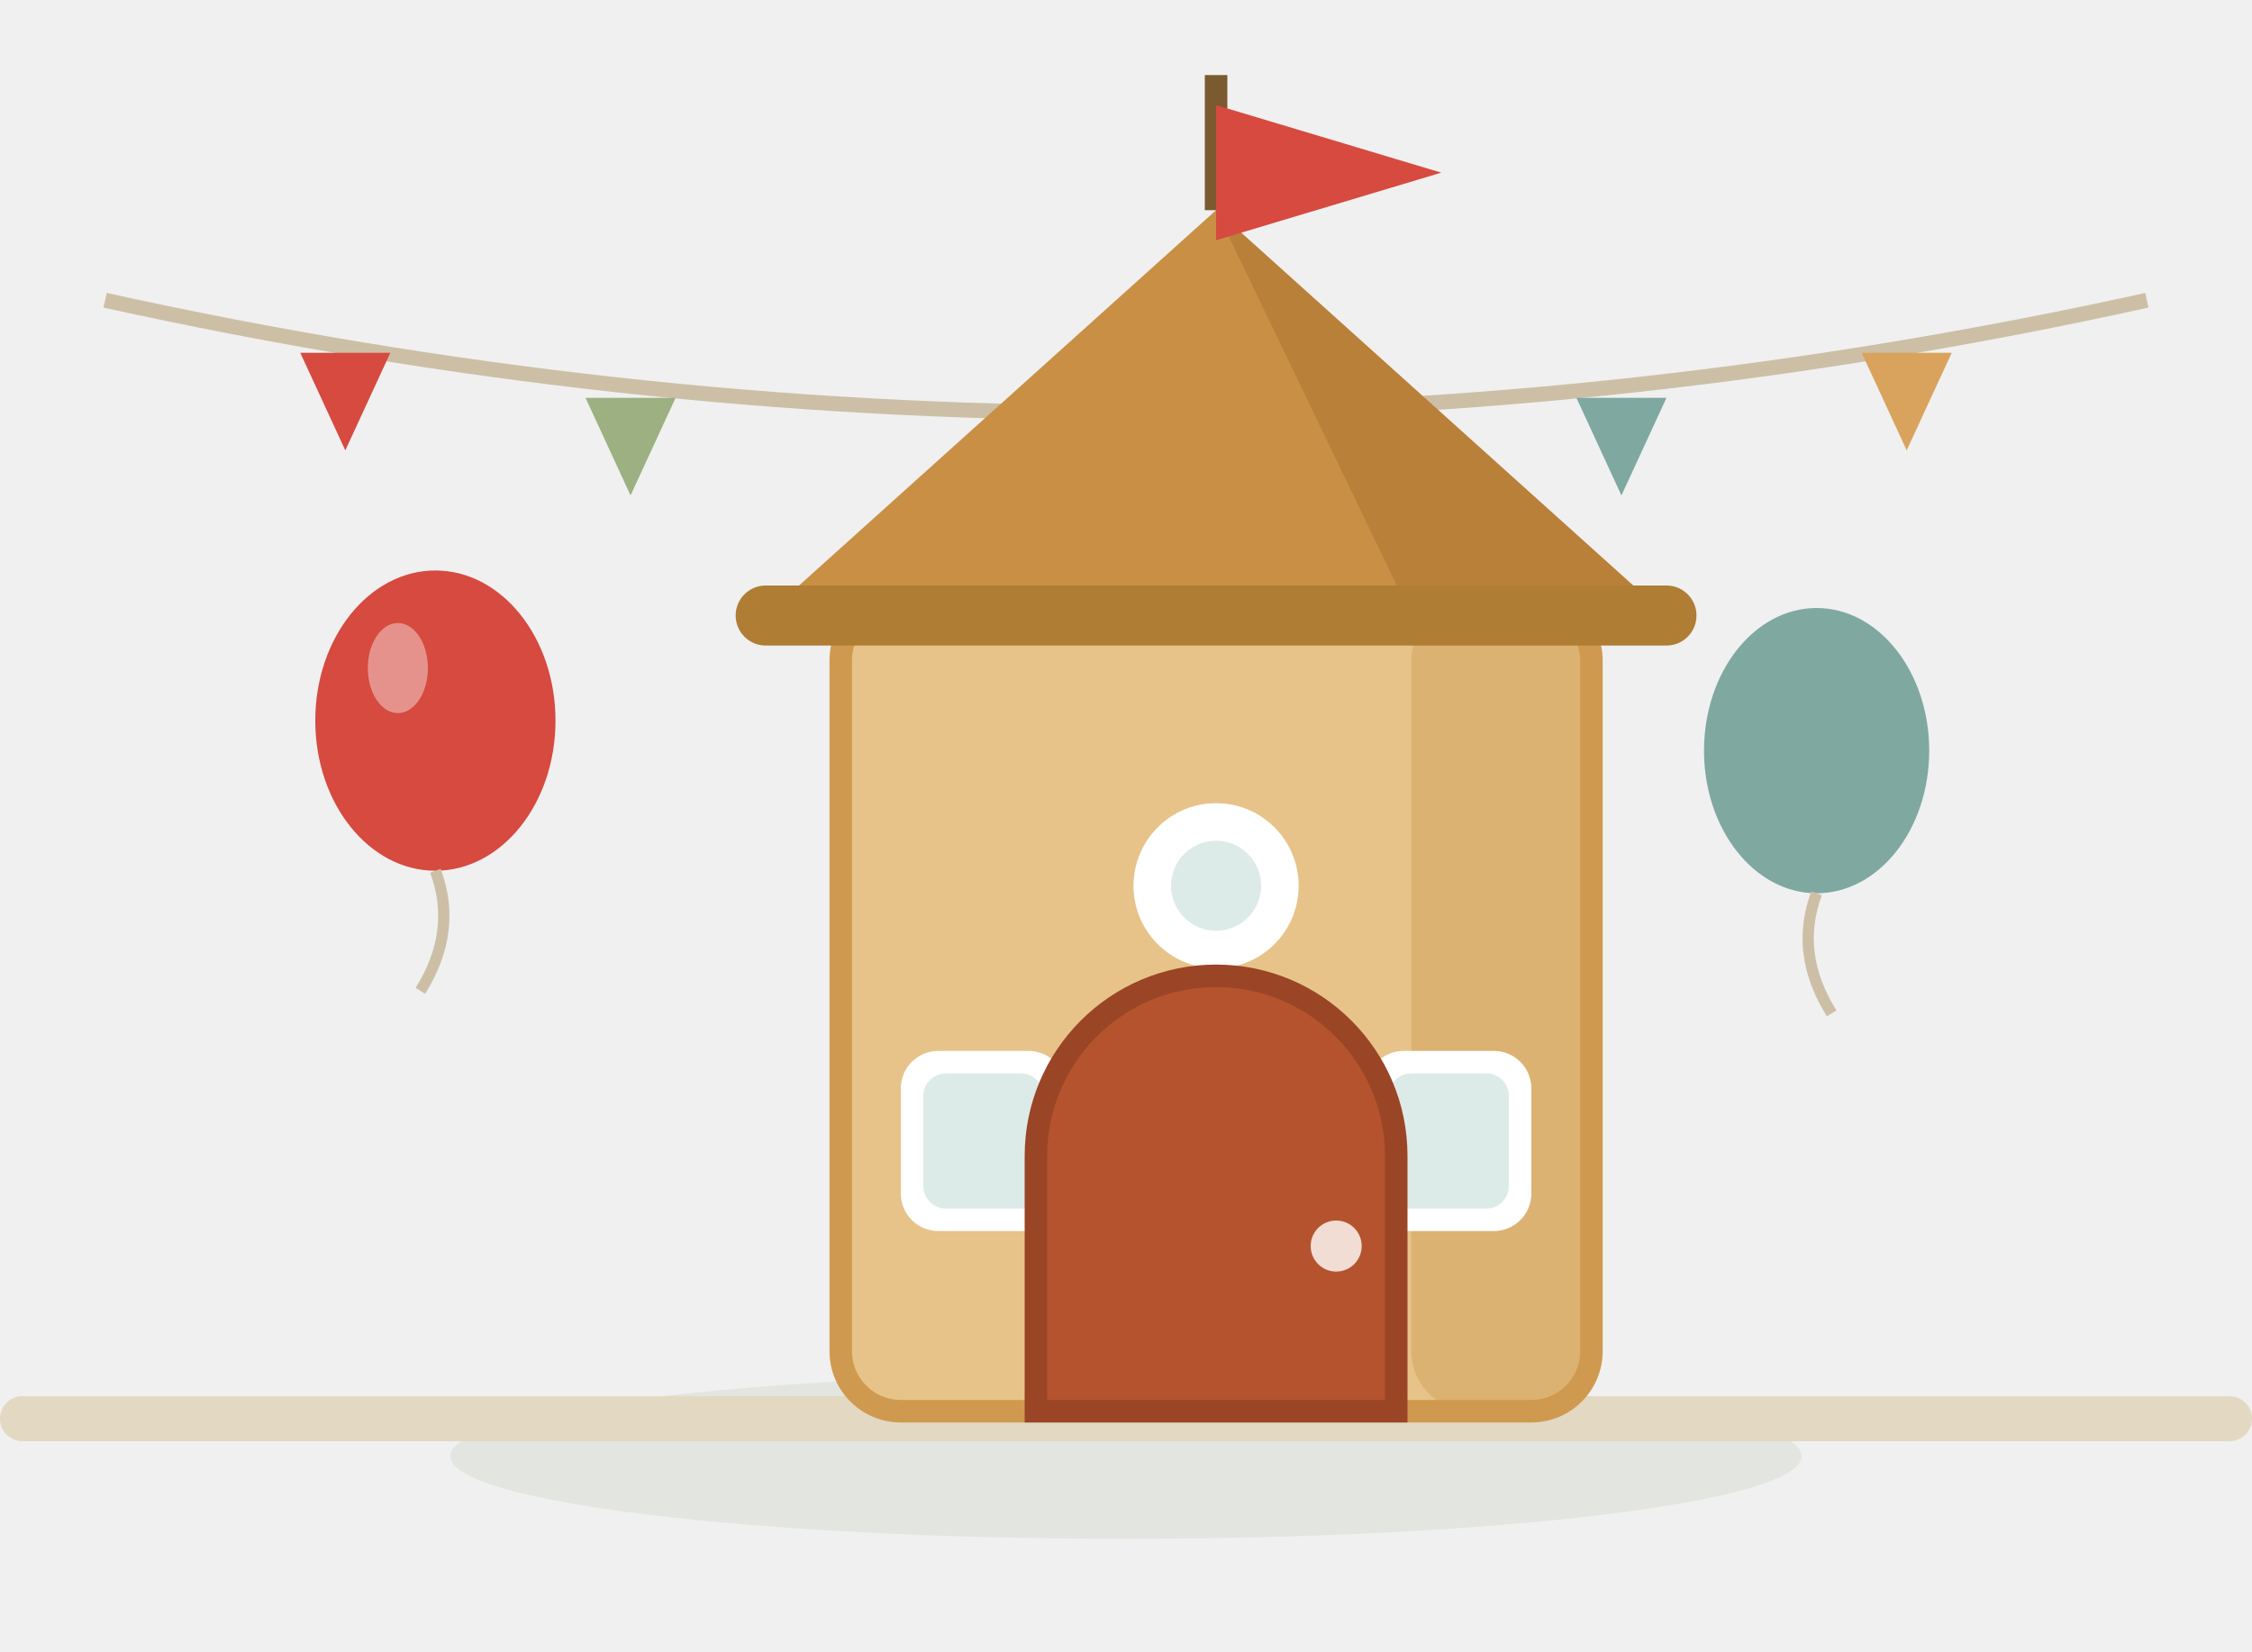
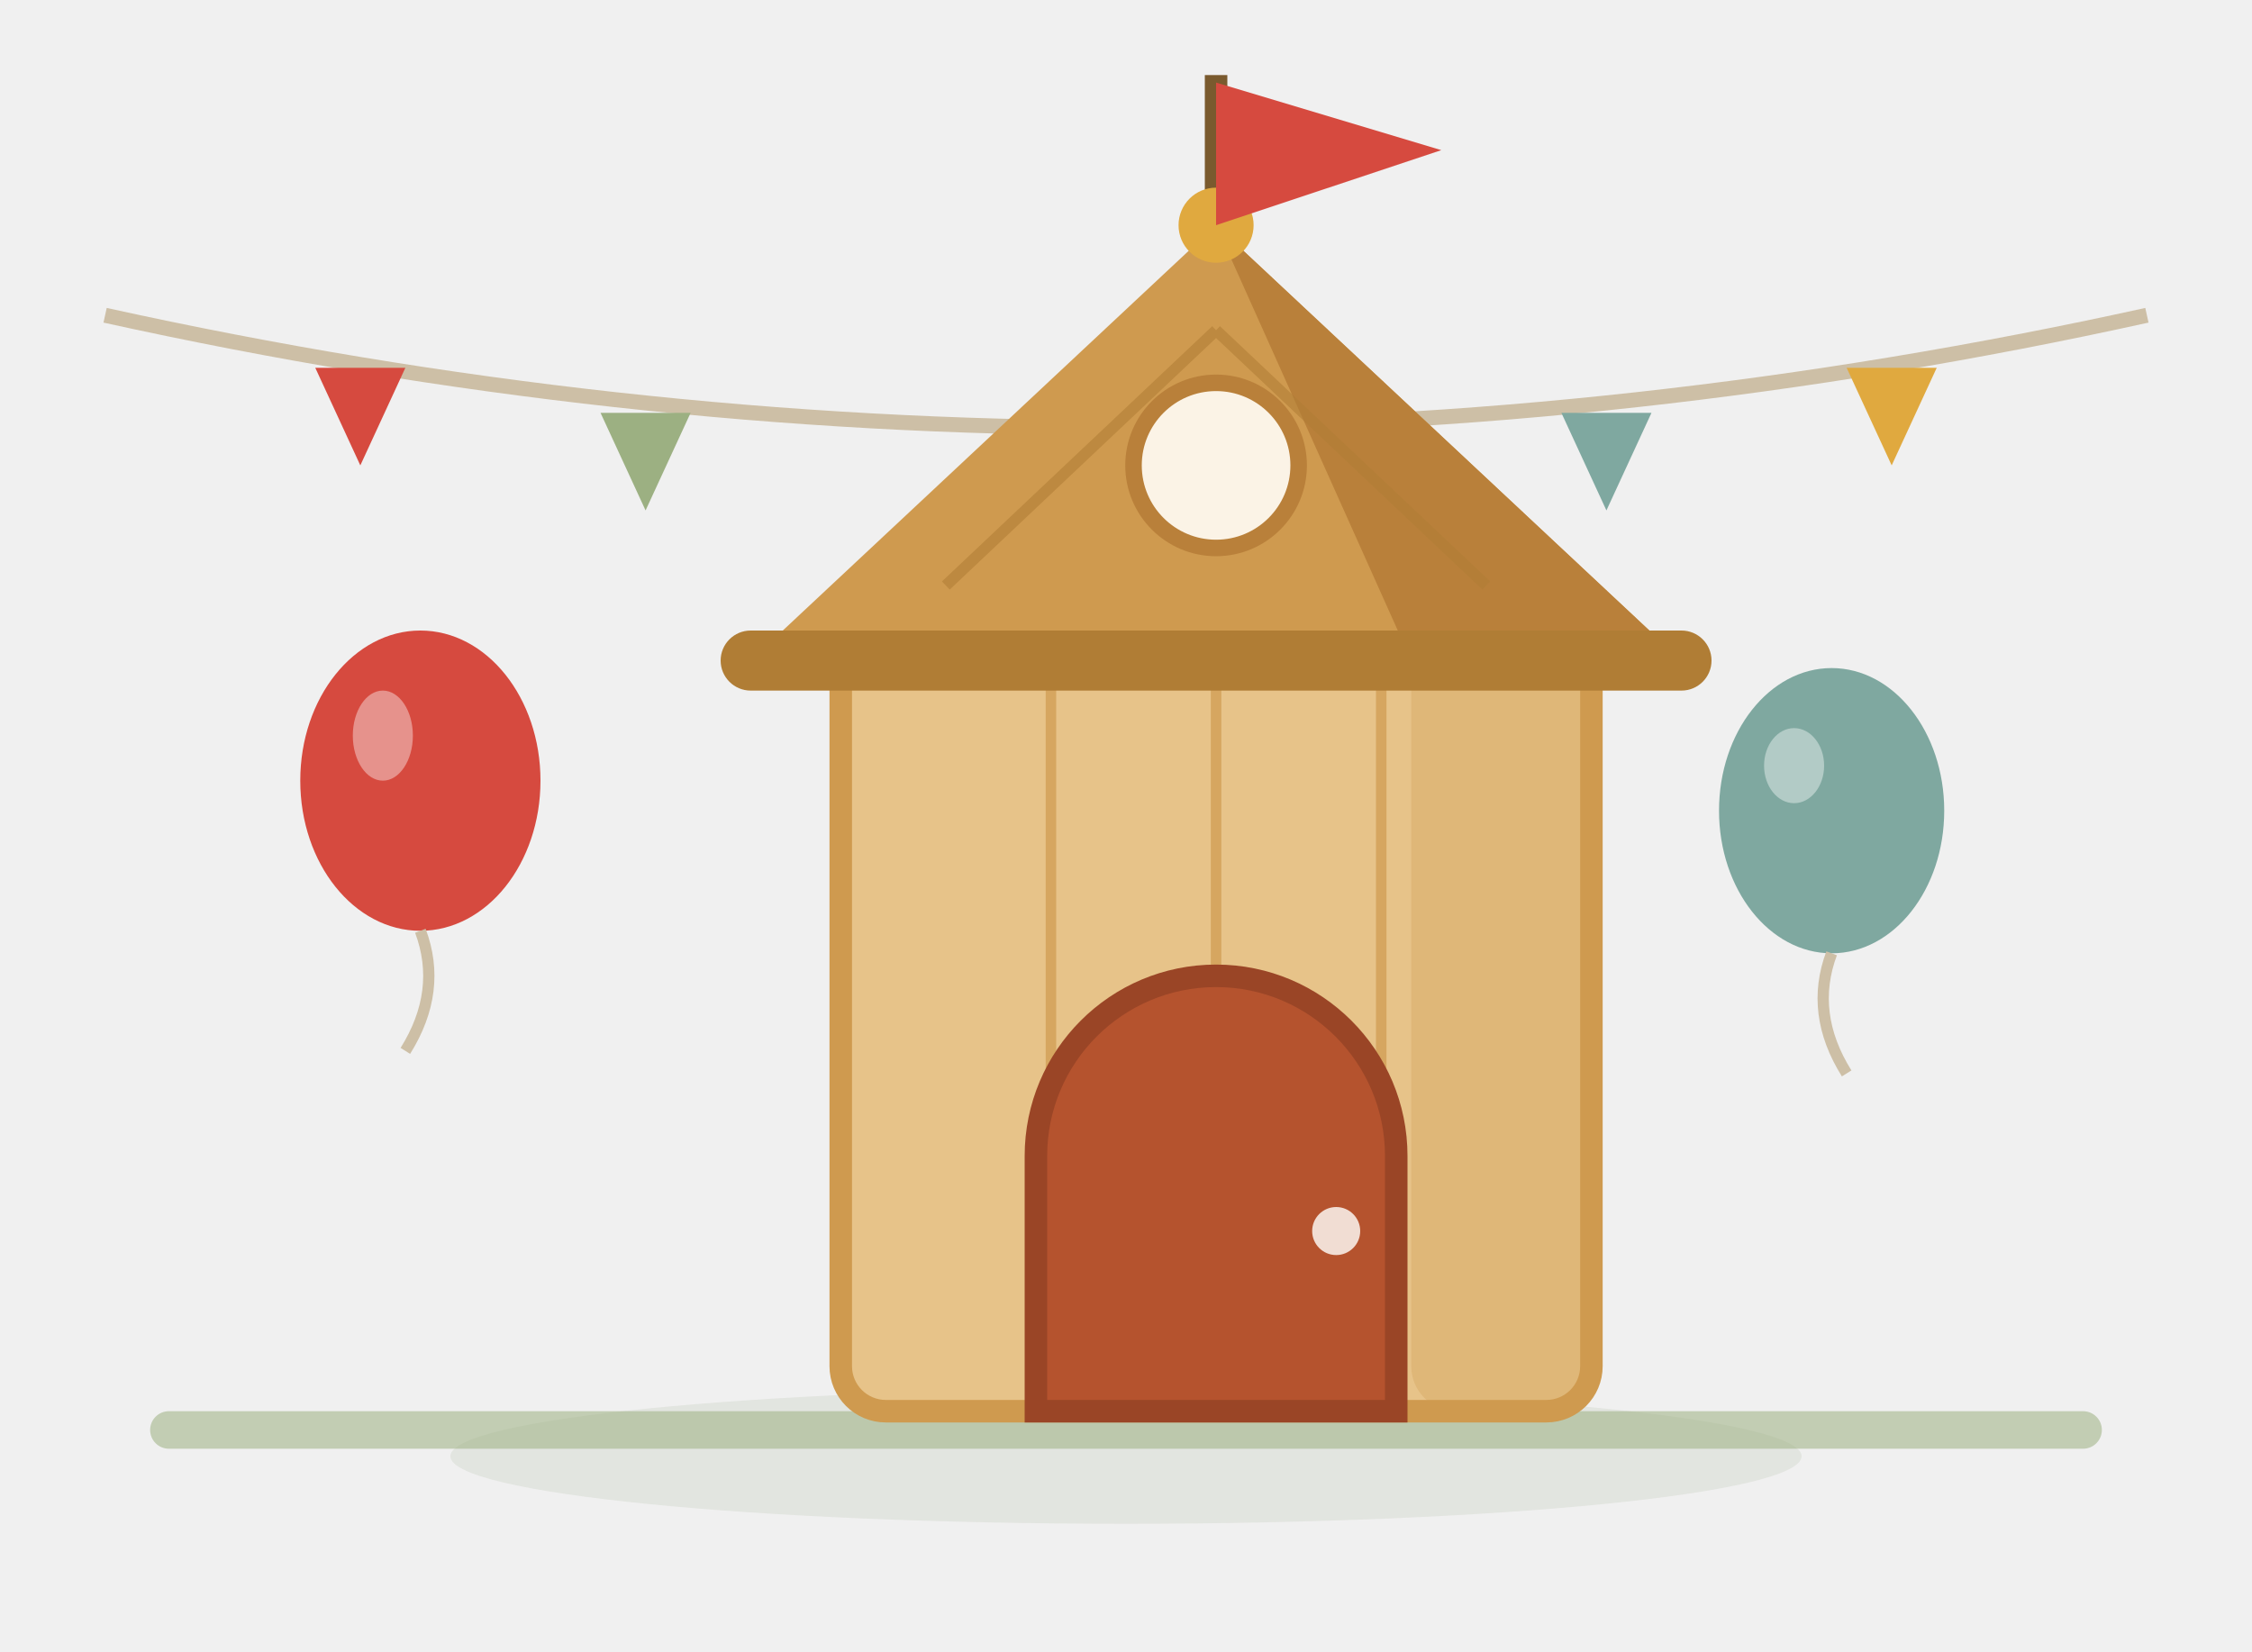
- <svg xmlns="http://www.w3.org/2000/svg" viewBox="0 0 300 220" role="img" aria-label="Illustrated party tower with bunting flags and floating balloons.">
-   <ellipse cx="150" cy="194" rx="90" ry="11" fill="#7a8f63" opacity="0.12" />
-   <rect x="0" y="186" width="300" height="6" rx="3" fill="#e3d8c2" />
-   <path d="M14 40 Q150 70 286 40" fill="none" stroke="#cdbfa6" stroke-width="2" />
-   <path d="M40 47 l12 0 l-6 13 Z" fill="#D64A3F" />
-   <path d="M78 53 l12 0 l-6 13 Z" fill="#9CB082" />
-   <path d="M210 53 l12 0 l-6 13 Z" fill="#7FA8A0" />
-   <path d="M248 47 l12 0 l-6 13 Z" fill="#D9A35E" />
-   <ellipse cx="58" cy="96" rx="16" ry="20" fill="#D64A3F">
-     <animateTransform attributeName="transform" type="translate" values="0 0;0 -7;0 0" dur="4s" repeatCount="indefinite" additive="sum" />
-   </ellipse>
-   <ellipse cx="53" cy="89" rx="4" ry="6" fill="#fff" opacity="0.4" />
-   <path d="M58 116 q3 8 -2 16" stroke="#cdbfa6" stroke-width="1.5" fill="none" />
-   <ellipse cx="242" cy="100" rx="15" ry="19" fill="#7FA8A0">
-     <animateTransform attributeName="transform" type="translate" values="0 0;0 -7;0 0" dur="5s" repeatCount="indefinite" additive="sum" />
-   </ellipse>
-   <path d="M242 119 q-3 8 2 16" stroke="#cdbfa6" stroke-width="1.5" fill="none" />
-   <rect x="112" y="80" width="100" height="108" rx="8" fill="#e7c389" />
-   <rect x="188" y="80" width="24" height="108" rx="8" fill="#d3a45f" opacity="0.55" />
-   <rect x="112" y="80" width="100" height="108" rx="8" fill="none" stroke="#cf9a4f" stroke-width="3" />
-   <polygon points="102,82 162,28 222,82" fill="#c98f44" />
-   <polygon points="162,28 222,82 188,82" fill="#b9803a" />
-   <rect x="98" y="78" width="128" height="8" rx="4" fill="#b07d35" />
-   <line x1="162" y1="28" x2="162" y2="10" stroke="#7a5a2e" stroke-width="3" />
-   <path d="M162 14 L192 23 L162 32 Z" fill="#D64A3F">
-     <animateTransform attributeName="transform" type="rotate" values="-6 162 23;9 162 23;-6 162 23" dur="2.3s" repeatCount="indefinite" />
-   </path>
-   <circle cx="162" cy="118" r="11" fill="#fff" />
-   <circle cx="162" cy="118" r="6" fill="#dcebe8" />
-   <rect x="120" y="140" width="22" height="24" rx="5" fill="#fff" />
-   <rect x="123" y="143" width="16" height="18" rx="3" fill="#dcebe8" />
-   <rect x="182" y="140" width="22" height="24" rx="5" fill="#fff" />
-   <rect x="185" y="143" width="16" height="18" rx="3" fill="#dcebe8" />
+ <svg xmlns="http://www.w3.org/2000/svg" viewBox="0 0 300 220" role="img" aria-label="Illustrated party tower with bunting flags and balloons.">
+   <ellipse cx="150" cy="194" rx="90" ry="9" fill="#7a8f63" opacity="0.12" />
+   <rect x="20" y="188" width="260" height="5" rx="2.5" fill="#9CB082" opacity="0.55" />
+   <path d="M14 42 Q150 72 286 42" fill="none" stroke="#cdbfa6" stroke-width="2" />
+   <path d="M42 49 l12 0 l-6 13 Z" fill="#D64A3F" />
+   <path d="M80 55 l12 0 l-6 13 Z" fill="#9CB082" />
+   <path d="M208 55 l12 0 l-6 13 Z" fill="#7FA8A0" />
+   <path d="M246 49 l12 0 l-6 13 Z" fill="#E0A93F" />
+   <ellipse cx="56" cy="104" rx="16" ry="20" fill="#D64A3F" />
+   <ellipse cx="51" cy="98" rx="4" ry="6" fill="#fff" opacity="0.4" />
+   <path d="M56 124 q3 8 -2 16" stroke="#cdbfa6" stroke-width="1.5" fill="none" />
+   <ellipse cx="244" cy="108" rx="15" ry="19" fill="#7FA8A0" />
+   <ellipse cx="239" cy="102" rx="4" ry="5" fill="#fff" opacity="0.4" />
+   <path d="M244 127 q-3 8 2 16" stroke="#cdbfa6" stroke-width="1.5" fill="none" />
+   <rect x="112" y="86" width="100" height="102" rx="6" fill="#e7c389" />
+   <g stroke="#cf9a4f" stroke-width="1.4" opacity="0.7">
+     <line x1="140" y1="86" x2="140" y2="188" />
+     <line x1="162" y1="86" x2="162" y2="188" />
+     <line x1="184" y1="86" x2="184" y2="188" />
+   </g>
+   <rect x="188" y="86" width="24" height="102" rx="6" fill="#d3a45f" opacity="0.4" />
+   <rect x="112" y="86" width="100" height="102" rx="6" fill="none" stroke="#cf9a4f" stroke-width="3" />
+   <polygon points="100,88 162,30 224,88" fill="#cf9a4f" />
+   <polygon points="162,30 224,88 188,88" fill="#b9803a" />
+   <g stroke="#b07d35" stroke-width="1.5" opacity="0.6">
+     <line x1="126" y1="78" x2="162" y2="44" />
+     <line x1="198" y1="78" x2="162" y2="44" />
+   </g>
+   <rect x="96" y="84" width="132" height="8" rx="4" fill="#b07d35" />
+   <circle cx="162" cy="62" r="11" fill="#fbf3e6" stroke="#b9803a" stroke-width="2.2" />
+   <line x1="162" y1="30" x2="162" y2="10" stroke="#7a5a2e" stroke-width="3" />
+   <circle cx="162" cy="30" r="5" fill="#E0A93F" />
+   <path d="M162 11 L192 20 L162 30 Z" fill="#D64A3F" />
  <path d="M138 188 v-34 a24 24 0 0 1 48 0 v34 Z" fill="#B5532E" />
  <path d="M138 188 v-34 a24 24 0 0 1 48 0 v34 Z" fill="none" stroke="#9a4526" stroke-width="3" />
-   <circle cx="178" cy="166" r="3.4" fill="#f1ddd3" />
+   <circle cx="178" cy="164" r="3.2" fill="#f1ddd3" />
</svg>
